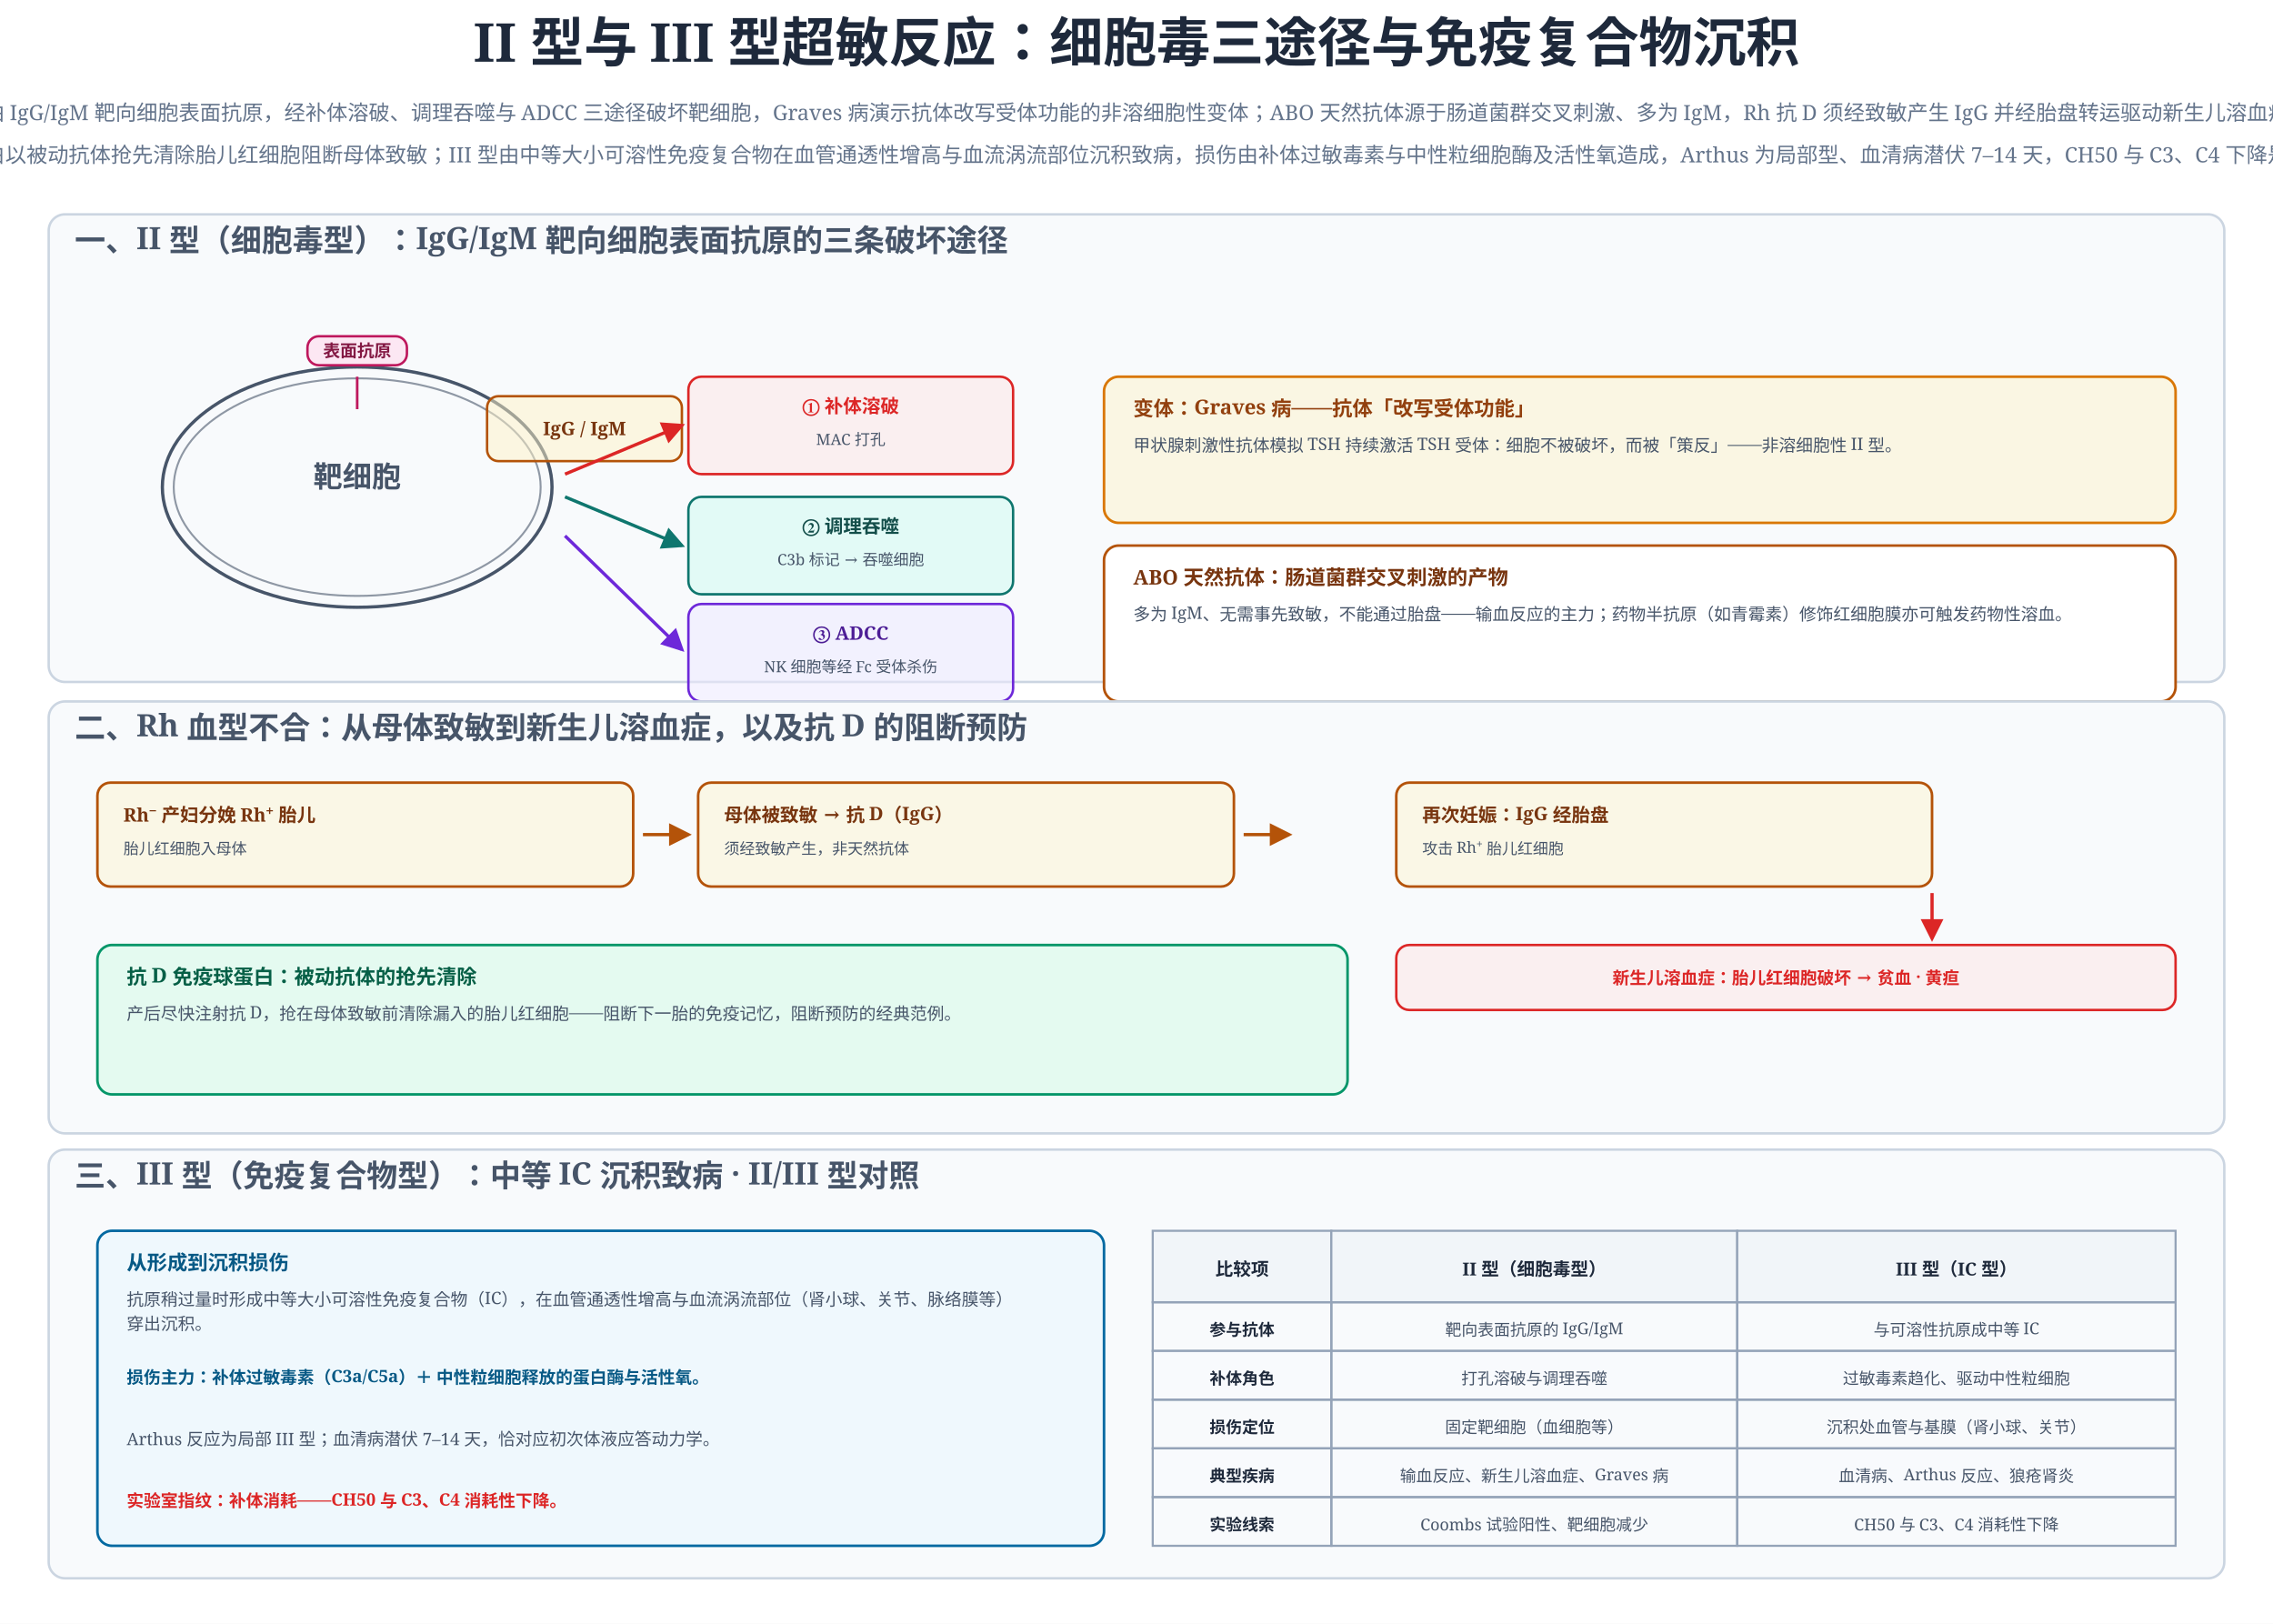
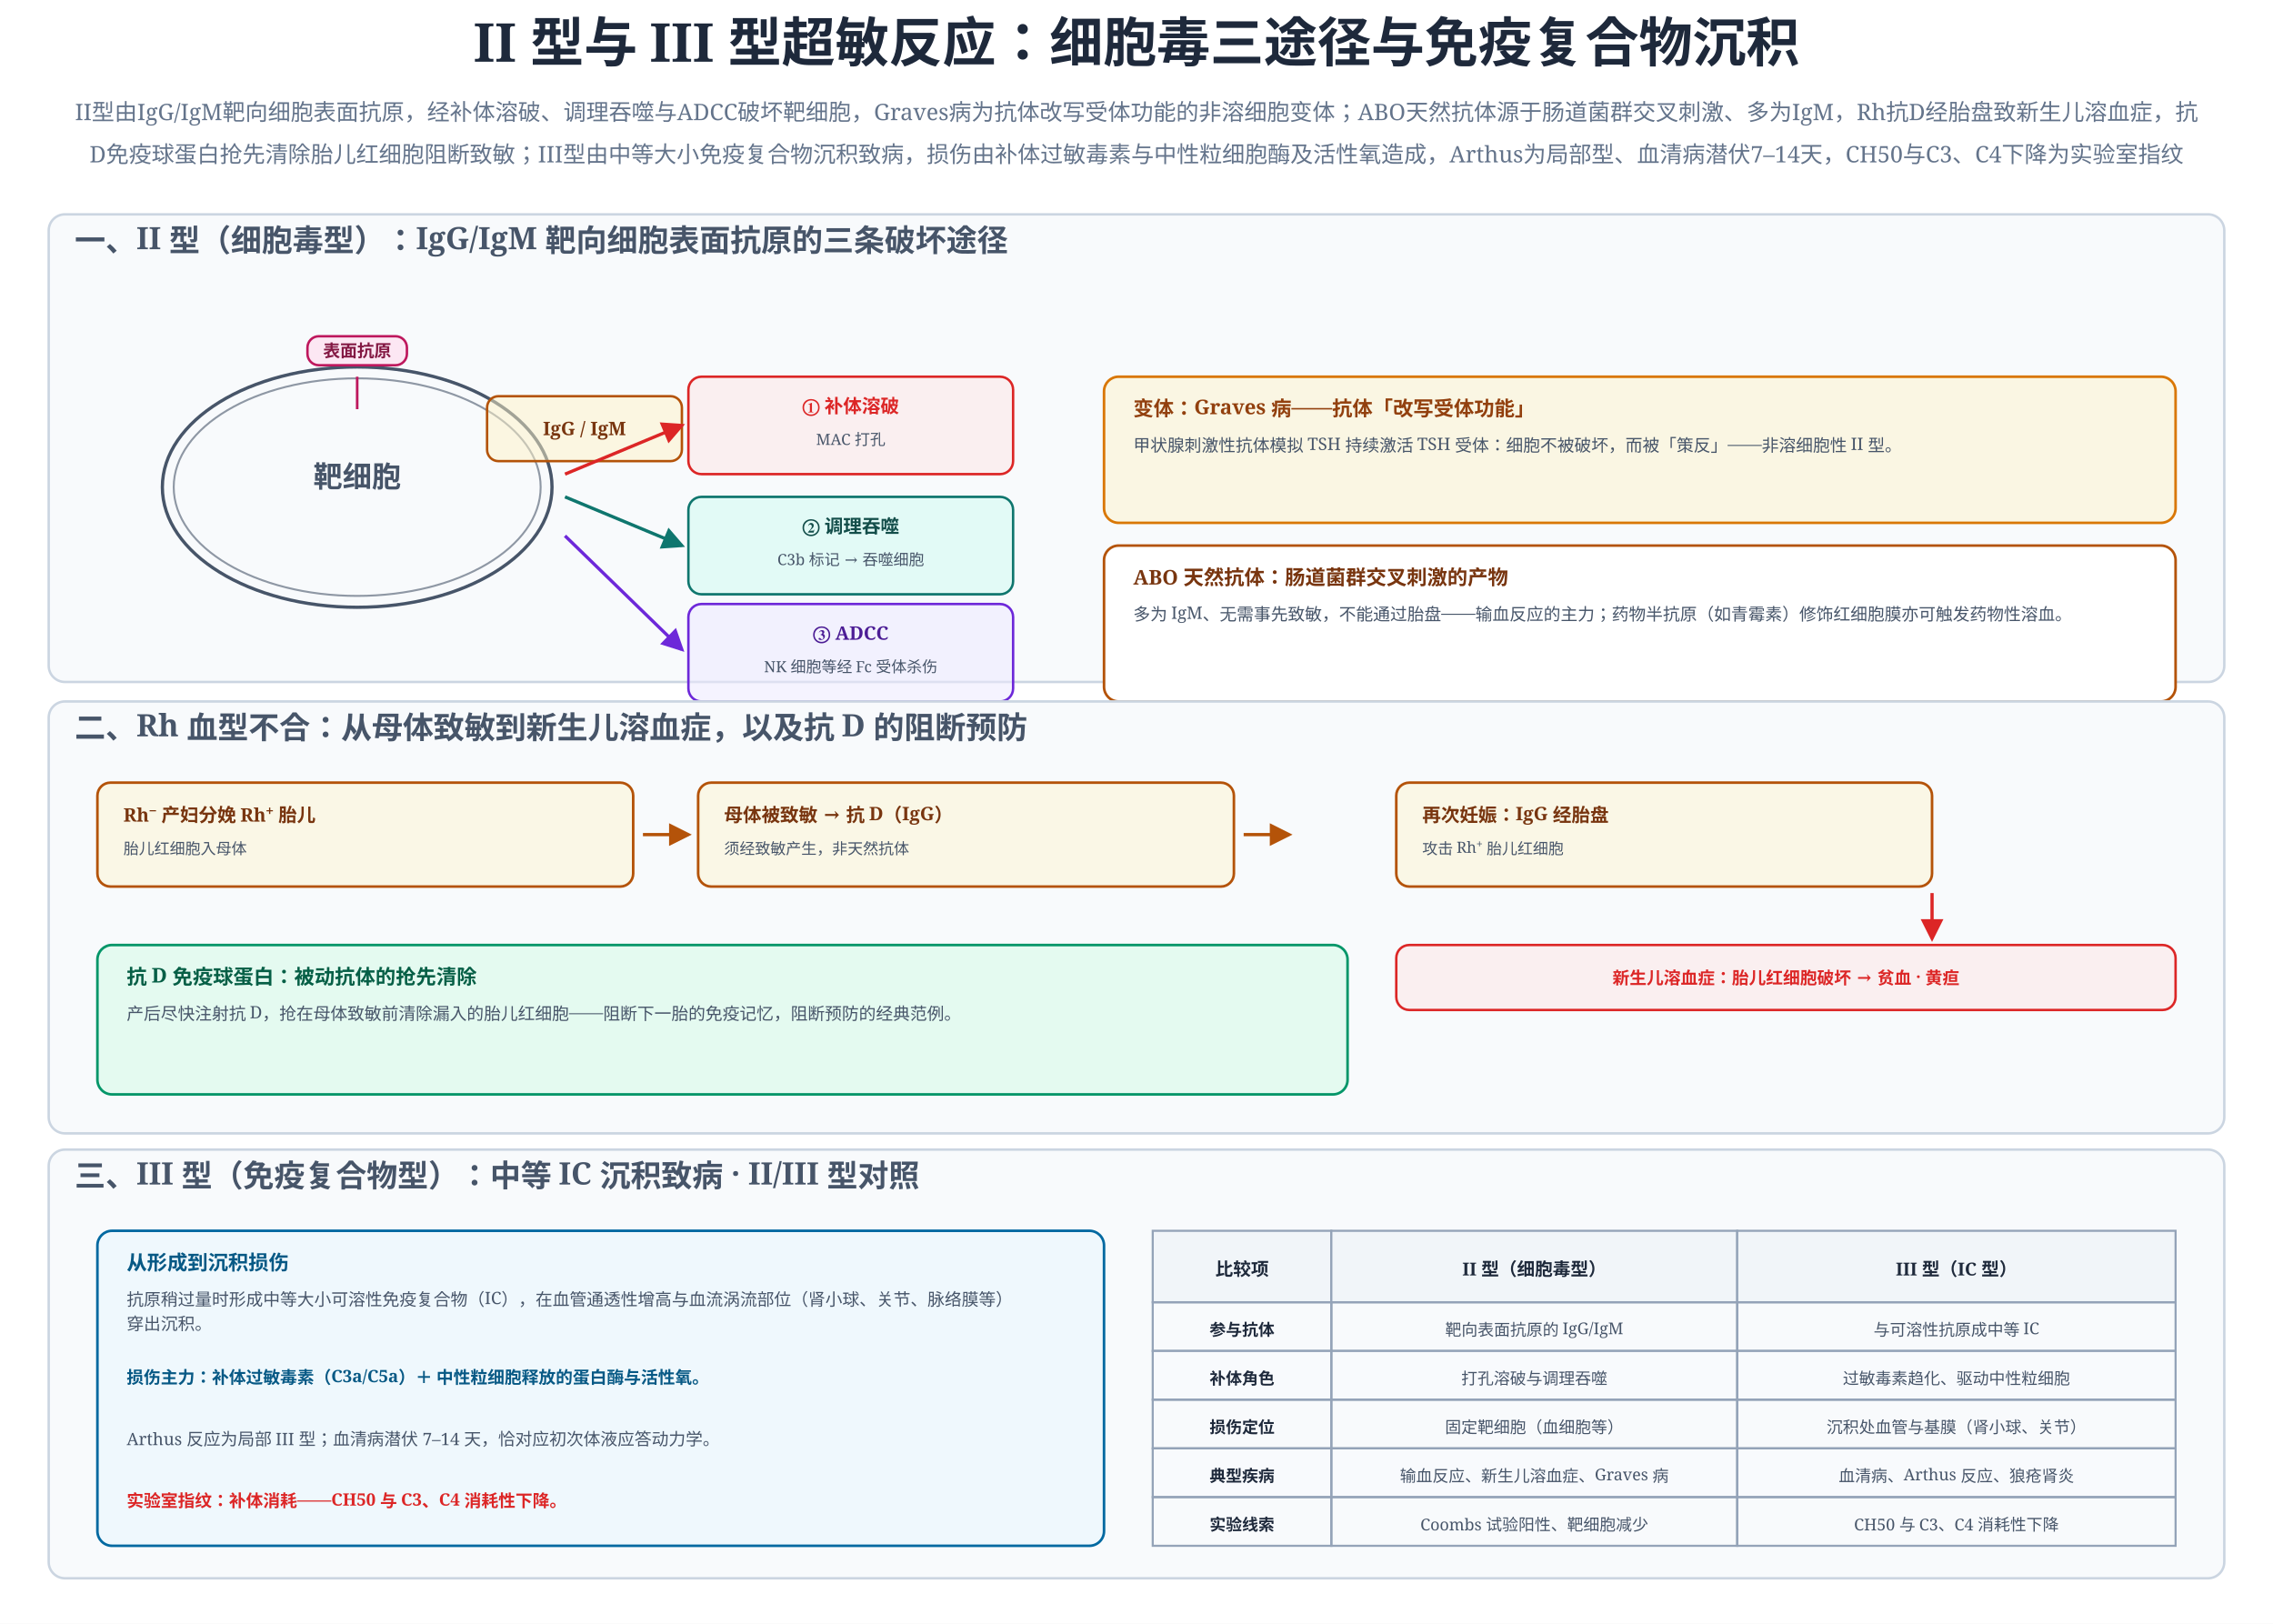
<svg xmlns="http://www.w3.org/2000/svg" width="1400" height="1000" viewBox="0 0 1400 1000" font-family="Noto Serif SC, LXGW WenKai, Songti SC, serif">
  <defs>
    <marker id="arr-ink" viewBox="0 0 10 10" refX="8.5" refY="5" markerWidth="7" markerHeight="7" orient="auto-start-reverse">
      <path d="M0,0 L10,5 L0,10 z" fill="#334155" />
    </marker>
    <marker id="arr-dna" viewBox="0 0 10 10" refX="8.5" refY="5" markerWidth="7" markerHeight="7" orient="auto-start-reverse">
      <path d="M0,0 L10,5 L0,10 z" fill="#0f766e" />
    </marker>
    <marker id="arr-rna" viewBox="0 0 10 10" refX="8.5" refY="5" markerWidth="7" markerHeight="7" orient="auto-start-reverse">
      <path d="M0,0 L10,5 L0,10 z" fill="#b45309" />
    </marker>
    <marker id="arr-pro" viewBox="0 0 10 10" refX="8.5" refY="5" markerWidth="7" markerHeight="7" orient="auto-start-reverse">
      <path d="M0,0 L10,5 L0,10 z" fill="#6d28d9" />
    </marker>
    <marker id="arr-enz" viewBox="0 0 10 10" refX="8.5" refY="5" markerWidth="7" markerHeight="7" orient="auto-start-reverse">
      <path d="M0,0 L10,5 L0,10 z" fill="#be185d" />
    </marker>
    <marker id="arr-acc" viewBox="0 0 10 10" refX="8.5" refY="5" markerWidth="7" markerHeight="7" orient="auto-start-reverse">
      <path d="M0,0 L10,5 L0,10 z" fill="#0369a1" />
    </marker>
    <marker id="arr-ok" viewBox="0 0 10 10" refX="8.5" refY="5" markerWidth="7" markerHeight="7" orient="auto-start-reverse">
      <path d="M0,0 L10,5 L0,10 z" fill="#059669" />
    </marker>
    <marker id="arr-warn" viewBox="0 0 10 10" refX="8.5" refY="5" markerWidth="7" markerHeight="7" orient="auto-start-reverse">
      <path d="M0,0 L10,5 L0,10 z" fill="#b45309" />
    </marker>
    <marker id="arr-bad" viewBox="0 0 10 10" refX="8.5" refY="5" markerWidth="7" markerHeight="7" orient="auto-start-reverse">
      <path d="M0,0 L10,5 L0,10 z" fill="#dc2626" />
    </marker>
    <marker id="arr-mute" viewBox="0 0 10 10" refX="8.5" refY="5" markerWidth="7" markerHeight="7" orient="auto-start-reverse">
      <path d="M0,0 L10,5 L0,10 z" fill="#94a3b8" />
    </marker>
  </defs>
  <rect x="0" y="0" width="1400" height="1000" fill="#ffffff" />
  <text x="700" y="38" text-anchor="middle" font-size="33" font-weight="700" fill="#1e293b">II 型与 III 型超敏反应：细胞毒三途径与免疫复合物沉积</text>
-   <text x="700" y="74" text-anchor="middle" font-size="13" fill="#64748b">II 型由 IgG/IgM 靶向细胞表面抗原，经补体溶破、调理吞噬与 ADCC 三途径破坏靶细胞，Graves 病演示抗体改写受体功能的非溶细胞性变体；ABO 天然抗体源于肠道菌群交叉刺激、多为 IgM，Rh 抗 D 须经致敏产生 IgG 并经胎盘转运驱动新生儿溶血症，抗</text>
-   <text x="700" y="100" text-anchor="middle" font-size="13" fill="#64748b"> D 免疫球蛋白以被动抗体抢先清除胎儿红细胞阻断母体致敏；III 型由中等大小可溶性免疫复合物在血管通透性增高与血流涡流部位沉积致病，损伤由补体过敏毒素与中性粒细胞酶及活性氧造成，Arthus 为局部型、血清病潜伏 7–14 天，CH50 与 C3、C4 下降是实验室指纹</text>
+   <text x="700" y="74" text-anchor="middle" font-size="14" fill="#64748b">II型由IgG/IgM靶向细胞表面抗原，经补体溶破、调理吞噬与ADCC破坏靶细胞，Graves病为抗体改写受体功能的非溶细胞变体；ABO天然抗体源于肠道菌群交叉刺激、多为IgM，Rh抗D经胎盘致新生儿溶血症，抗</text>
+   <text x="700" y="100" text-anchor="middle" font-size="14" fill="#64748b">D免疫球蛋白抢先清除胎儿红细胞阻断致敏；III型由中等大小免疫复合物沉积致病，损伤由补体过敏毒素与中性粒细胞酶及活性氧造成，Arthus为局部型、血清病潜伏7–14天，CH50与C3、C4下降为实验室指纹</text>
  <rect x="30" y="132" width="1340" height="288" rx="10" fill="#f8fafc" stroke="#cbd5e1" stroke-width="1.5" />
  <text x="46" y="154.84" font-size="19" fill="#475569" font-weight="700">一、II 型（细胞毒型）：IgG/IgM 靶向细胞表面抗原的三条破坏途径</text>
  <ellipse cx="220" cy="300" rx="120" ry="74" fill="#f8fafc" stroke="#475569" stroke-width="2" />
  <ellipse cx="220" cy="300" rx="113" ry="67" fill="none" stroke="#475569" stroke-width="1.2" opacity="0.6" />
  <text x="220" y="300" font-size="18" fill="#475569" text-anchor="middle" font-weight="600">靶细胞</text>
  <rect x="189.37" y="207.075" width="61.26" height="17.85" rx="7" fill="#fce7f3" stroke="#be185d" stroke-width="1.5" />
  <text x="220" y="219.78" font-size="10.5" fill="#831843" text-anchor="middle" font-weight="700">表面抗原</text>
  <line x1="220" y1="232" x2="220" y2="252" stroke="#be185d" stroke-width="1.6" />
  <rect x="300" y="244" width="120" height="40" rx="7" fill="#fef3c7" fill-opacity="0.5" stroke="#b45309" stroke-width="1.5" />
  <text x="360" y="268" font-size="11.5" fill="#78350f" text-anchor="middle" font-weight="700">IgG / IgM</text>
  <line x1="348" y1="292" x2="420" y2="262" stroke="#dc2626" stroke-width="2" marker-end="url(#arr-bad)" />
  <rect x="424" y="232" width="200" height="60" rx="8" fill="#fee2e2" fill-opacity="0.45" stroke="#dc2626" stroke-width="1.5" />
  <text x="524" y="254" font-size="11.5" fill="#dc2626" text-anchor="middle" font-weight="700">① 补体溶破</text>
  <text x="524" y="274" font-size="9.5" fill="#475569" text-anchor="middle">MAC 打孔</text>
  <line x1="348" y1="306" x2="420" y2="336" stroke="#0f766e" stroke-width="2" marker-end="url(#arr-dna)" />
  <rect x="424" y="306" width="200" height="60" rx="8" fill="#ccfbf1" fill-opacity="0.5" stroke="#0f766e" stroke-width="1.5" />
  <text x="524" y="328" font-size="11.5" fill="#134e4a" text-anchor="middle" font-weight="700">② 调理吞噬</text>
  <text x="524" y="348" font-size="9.5" fill="#475569" text-anchor="middle">C3b 标记 → 吞噬细胞</text>
  <line x1="348" y1="330" x2="420" y2="400" stroke="#6d28d9" stroke-width="2" marker-end="url(#arr-pro)" />
  <rect x="424" y="372" width="200" height="60" rx="8" fill="#ede9fe" fill-opacity="0.55" stroke="#6d28d9" stroke-width="1.5" />
  <text x="524" y="394" font-size="11.5" fill="#4c1d95" text-anchor="middle" font-weight="700">③ ADCC</text>
  <text x="524" y="414" font-size="9.5" fill="#475569" text-anchor="middle">NK 细胞等经 Fc 受体杀伤</text>
  <rect x="680" y="232" width="660" height="90" rx="9" fill="#fef3c7" fill-opacity="0.45" stroke="#d97706" stroke-width="1.6" />
  <text x="698" y="256" font-size="12.5" fill="#92400e" font-weight="700">变体：Graves 病——抗体「改写受体功能」</text>
  <text x="698" y="278" font-size="10.5" fill="#475569">甲状腺刺激性抗体模拟 TSH 持续激活 TSH 受体：细胞不被破坏，而被「策反」——非溶细胞性 II 型。</text>
  <rect x="680" y="336" width="660" height="96" rx="9" fill="#ffffff" stroke="#b45309" stroke-width="1.6" />
  <text x="698" y="360" font-size="12.5" fill="#78350f" font-weight="700">ABO 天然抗体：肠道菌群交叉刺激的产物</text>
  <text x="698" y="382" font-size="10.5" fill="#475569">多为 IgM、无需事先致敏，不能通过胎盘——输血反应的主力；药物半抗原（如青霉素）修饰红细胞膜亦可触发药物性溶血。</text>
  <rect x="30" y="432" width="1340" height="266" rx="10" fill="#f8fafc" stroke="#cbd5e1" stroke-width="1.5" />
  <text x="46" y="454.84" font-size="19" fill="#475569" font-weight="700">二、Rh 血型不合：从母体致敏到新生儿溶血症，以及抗 D 的阻断预防</text>
  <rect x="60" y="482" width="330" height="64" rx="8" fill="#fef3c7" fill-opacity="0.4" stroke="#b45309" stroke-width="1.6" />
  <text x="76" y="506" font-size="11.5" fill="#78350f" font-weight="700">Rh⁻ 产妇分娩 Rh⁺ 胎儿</text>
  <text x="76" y="526" font-size="9.5" fill="#475569">胎儿红细胞入母体</text>
  <line x1="396" y1="514" x2="424" y2="514" stroke="#b45309" stroke-width="2" marker-end="url(#arr-rna)" />
  <rect x="430" y="482" width="330" height="64" rx="8" fill="#fef3c7" fill-opacity="0.4" stroke="#b45309" stroke-width="1.6" />
  <text x="446" y="506" font-size="11.5" fill="#78350f" font-weight="700">母体被致敏 → 抗 D（IgG）</text>
  <text x="446" y="526" font-size="9.5" fill="#475569">须经致敏产生，非天然抗体</text>
  <line x1="766" y1="514" x2="794" y2="514" stroke="#b45309" stroke-width="2" marker-end="url(#arr-rna)" />
  <rect x="860" y="482" width="330" height="64" rx="8" fill="#fef3c7" fill-opacity="0.4" stroke="#b45309" stroke-width="1.6" />
  <text x="876" y="506" font-size="11.5" fill="#78350f" font-weight="700">再次妊娠：IgG 经胎盘</text>
  <text x="876" y="526" font-size="9.5" fill="#475569">攻击 Rh⁺ 胎儿红细胞</text>
  <line x1="1190" y1="550" x2="1190" y2="578" stroke="#dc2626" stroke-width="2" marker-end="url(#arr-bad)" />
  <rect x="860" y="582" width="480" height="40" rx="8" fill="#fee2e2" fill-opacity="0.45" stroke="#dc2626" stroke-width="1.5" />
  <text x="1100" y="606" font-size="10.5" fill="#dc2626" text-anchor="middle" font-weight="700">新生儿溶血症：胎儿红细胞破坏 → 贫血 · 黄疸</text>
  <rect x="60" y="582" width="770" height="92" rx="9" fill="#d1fae5" fill-opacity="0.5" stroke="#059669" stroke-width="1.6" />
  <text x="78" y="606" font-size="12.5" fill="#065f46" font-weight="700">抗 D 免疫球蛋白：被动抗体的抢先清除</text>
  <text x="78" y="628" font-size="10.5" fill="#475569">产后尽快注射抗 D，抢在母体致敏前清除漏入的胎儿红细胞——阻断下一胎的免疫记忆，阻断预防的经典范例。</text>
  <rect x="30" y="708" width="1340" height="264" rx="10" fill="#f8fafc" stroke="#cbd5e1" stroke-width="1.5" />
  <text x="46" y="730.84" font-size="19" fill="#475569" font-weight="700">三、III 型（免疫复合物型）：中等 IC 沉积致病 · II/III 型对照</text>
  <rect x="60" y="758" width="620" height="194" rx="9" fill="#e0f2fe" fill-opacity="0.35" stroke="#0369a1" stroke-width="1.6" />
  <text x="78" y="782" font-size="12.5" fill="#075985" font-weight="700">从形成到沉积损伤</text>
  <text x="78" y="804" font-size="10.5" fill="#475569">抗原稍过量时形成中等大小可溶性免疫复合物（IC），在血管通透性增高与血流涡流部位（肾小球、关节、脉络膜等）</text>
  <text x="78" y="819" font-size="10.5" fill="#475569">穿出沉积。</text>
  <text x="78" y="852" font-size="10.5" fill="#075985" font-weight="600">损伤主力：补体过敏毒素（C3a/C5a）＋ 中性粒细胞释放的蛋白酶与活性氧。</text>
  <text x="78" y="890" font-size="10.5" fill="#475569">Arthus 反应为局部 III 型；血清病潜伏 7–14 天，恰对应初次体液应答动力学。</text>
  <text x="78" y="928" font-size="10.5" fill="#dc2626" font-weight="700">实验室指纹：补体消耗——CH50 与 C3、C4 消耗性下降。</text>
  <rect x="710" y="758" width="110" height="44" fill="#f1f5f9" stroke="#94a3b8" stroke-width="1.3" />
  <text x="765" y="785.5" font-size="11" fill="#1e293b" text-anchor="middle" font-weight="700">比较项</text>
  <rect x="820" y="758" width="250" height="44" fill="#f1f5f9" stroke="#94a3b8" stroke-width="1.3" />
  <text x="945" y="785.5" font-size="11" fill="#1e293b" text-anchor="middle" font-weight="700">II 型（细胞毒型）</text>
  <rect x="1070" y="758" width="270" height="44" fill="#f1f5f9" stroke="#94a3b8" stroke-width="1.3" />
  <text x="1205" y="785.5" font-size="11" fill="#1e293b" text-anchor="middle" font-weight="700">III 型（IC 型）</text>
  <rect x="710" y="802" width="110" height="30" fill="none" stroke="#94a3b8" stroke-width="1.3" />
  <text x="765" y="822.5" font-size="10" fill="#1e293b" text-anchor="middle" font-weight="700">参与抗体</text>
  <rect x="820" y="802" width="250" height="30" fill="none" stroke="#94a3b8" stroke-width="1.3" />
  <text x="945" y="822.5" font-size="10" fill="#475569" text-anchor="middle" font-weight="500">靶向表面抗原的 IgG/IgM</text>
  <rect x="1070" y="802" width="270" height="30" fill="none" stroke="#94a3b8" stroke-width="1.3" />
  <text x="1205" y="822.5" font-size="10" fill="#475569" text-anchor="middle" font-weight="500">与可溶性抗原成中等 IC</text>
  <rect x="710" y="832" width="630" height="30" fill="#f8fafc" fill-opacity="0.85" />
  <rect x="710" y="832" width="110" height="30" fill="none" stroke="#94a3b8" stroke-width="1.3" />
  <text x="765" y="852.5" font-size="10" fill="#1e293b" text-anchor="middle" font-weight="700">补体角色</text>
  <rect x="820" y="832" width="250" height="30" fill="none" stroke="#94a3b8" stroke-width="1.3" />
  <text x="945" y="852.5" font-size="10" fill="#475569" text-anchor="middle" font-weight="500">打孔溶破与调理吞噬</text>
  <rect x="1070" y="832" width="270" height="30" fill="none" stroke="#94a3b8" stroke-width="1.3" />
  <text x="1205" y="852.5" font-size="10" fill="#475569" text-anchor="middle" font-weight="500">过敏毒素趋化、驱动中性粒细胞</text>
  <rect x="710" y="862" width="110" height="30" fill="none" stroke="#94a3b8" stroke-width="1.3" />
  <text x="765" y="882.5" font-size="10" fill="#1e293b" text-anchor="middle" font-weight="700">损伤定位</text>
  <rect x="820" y="862" width="250" height="30" fill="none" stroke="#94a3b8" stroke-width="1.3" />
  <text x="945" y="882.5" font-size="10" fill="#475569" text-anchor="middle" font-weight="500">固定靶细胞（血细胞等）</text>
  <rect x="1070" y="862" width="270" height="30" fill="none" stroke="#94a3b8" stroke-width="1.3" />
  <text x="1205" y="882.5" font-size="10" fill="#475569" text-anchor="middle" font-weight="500">沉积处血管与基膜（肾小球、关节）</text>
  <rect x="710" y="892" width="630" height="30" fill="#f8fafc" fill-opacity="0.85" />
  <rect x="710" y="892" width="110" height="30" fill="none" stroke="#94a3b8" stroke-width="1.3" />
  <text x="765" y="912.5" font-size="10" fill="#1e293b" text-anchor="middle" font-weight="700">典型疾病</text>
  <rect x="820" y="892" width="250" height="30" fill="none" stroke="#94a3b8" stroke-width="1.3" />
  <text x="945" y="912.5" font-size="10" fill="#475569" text-anchor="middle" font-weight="500">输血反应、新生儿溶血症、Graves 病</text>
  <rect x="1070" y="892" width="270" height="30" fill="none" stroke="#94a3b8" stroke-width="1.3" />
  <text x="1205" y="912.5" font-size="10" fill="#475569" text-anchor="middle" font-weight="500">血清病、Arthus 反应、狼疮肾炎</text>
  <rect x="710" y="922" width="110" height="30" fill="none" stroke="#94a3b8" stroke-width="1.3" />
  <text x="765" y="942.5" font-size="10" fill="#1e293b" text-anchor="middle" font-weight="700">实验线索</text>
  <rect x="820" y="922" width="250" height="30" fill="none" stroke="#94a3b8" stroke-width="1.3" />
  <text x="945" y="942.5" font-size="10" fill="#475569" text-anchor="middle" font-weight="500">Coombs 试验阳性、靶细胞减少</text>
  <rect x="1070" y="922" width="270" height="30" fill="none" stroke="#94a3b8" stroke-width="1.3" />
  <text x="1205" y="942.5" font-size="10" fill="#475569" text-anchor="middle" font-weight="500">CH50 与 C3、C4 消耗性下降</text>
</svg>
